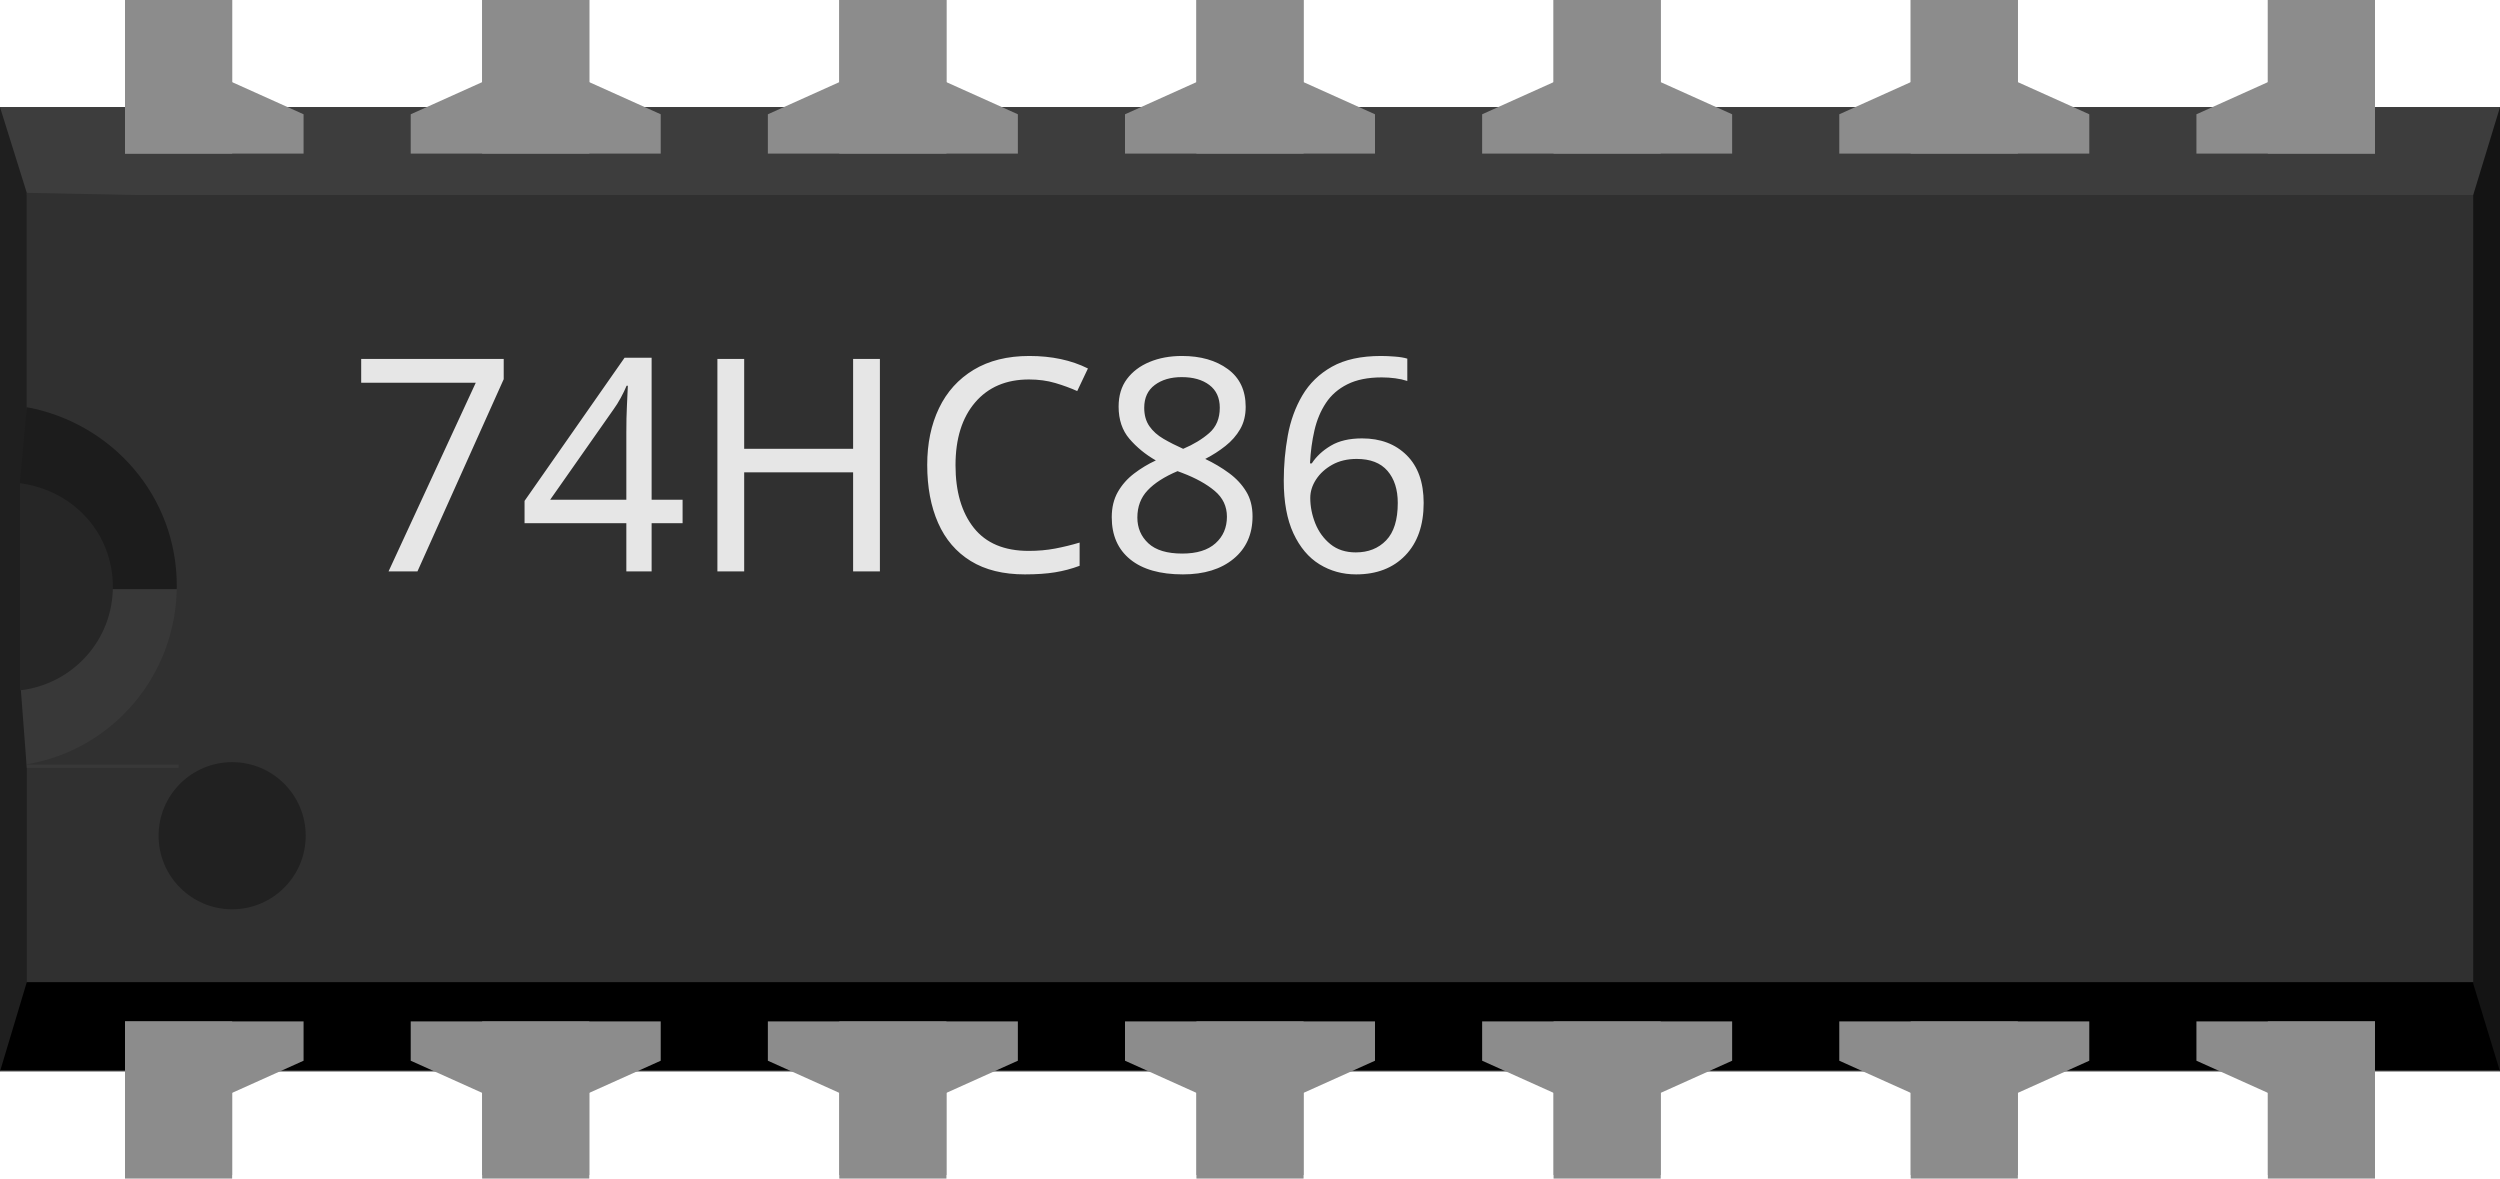
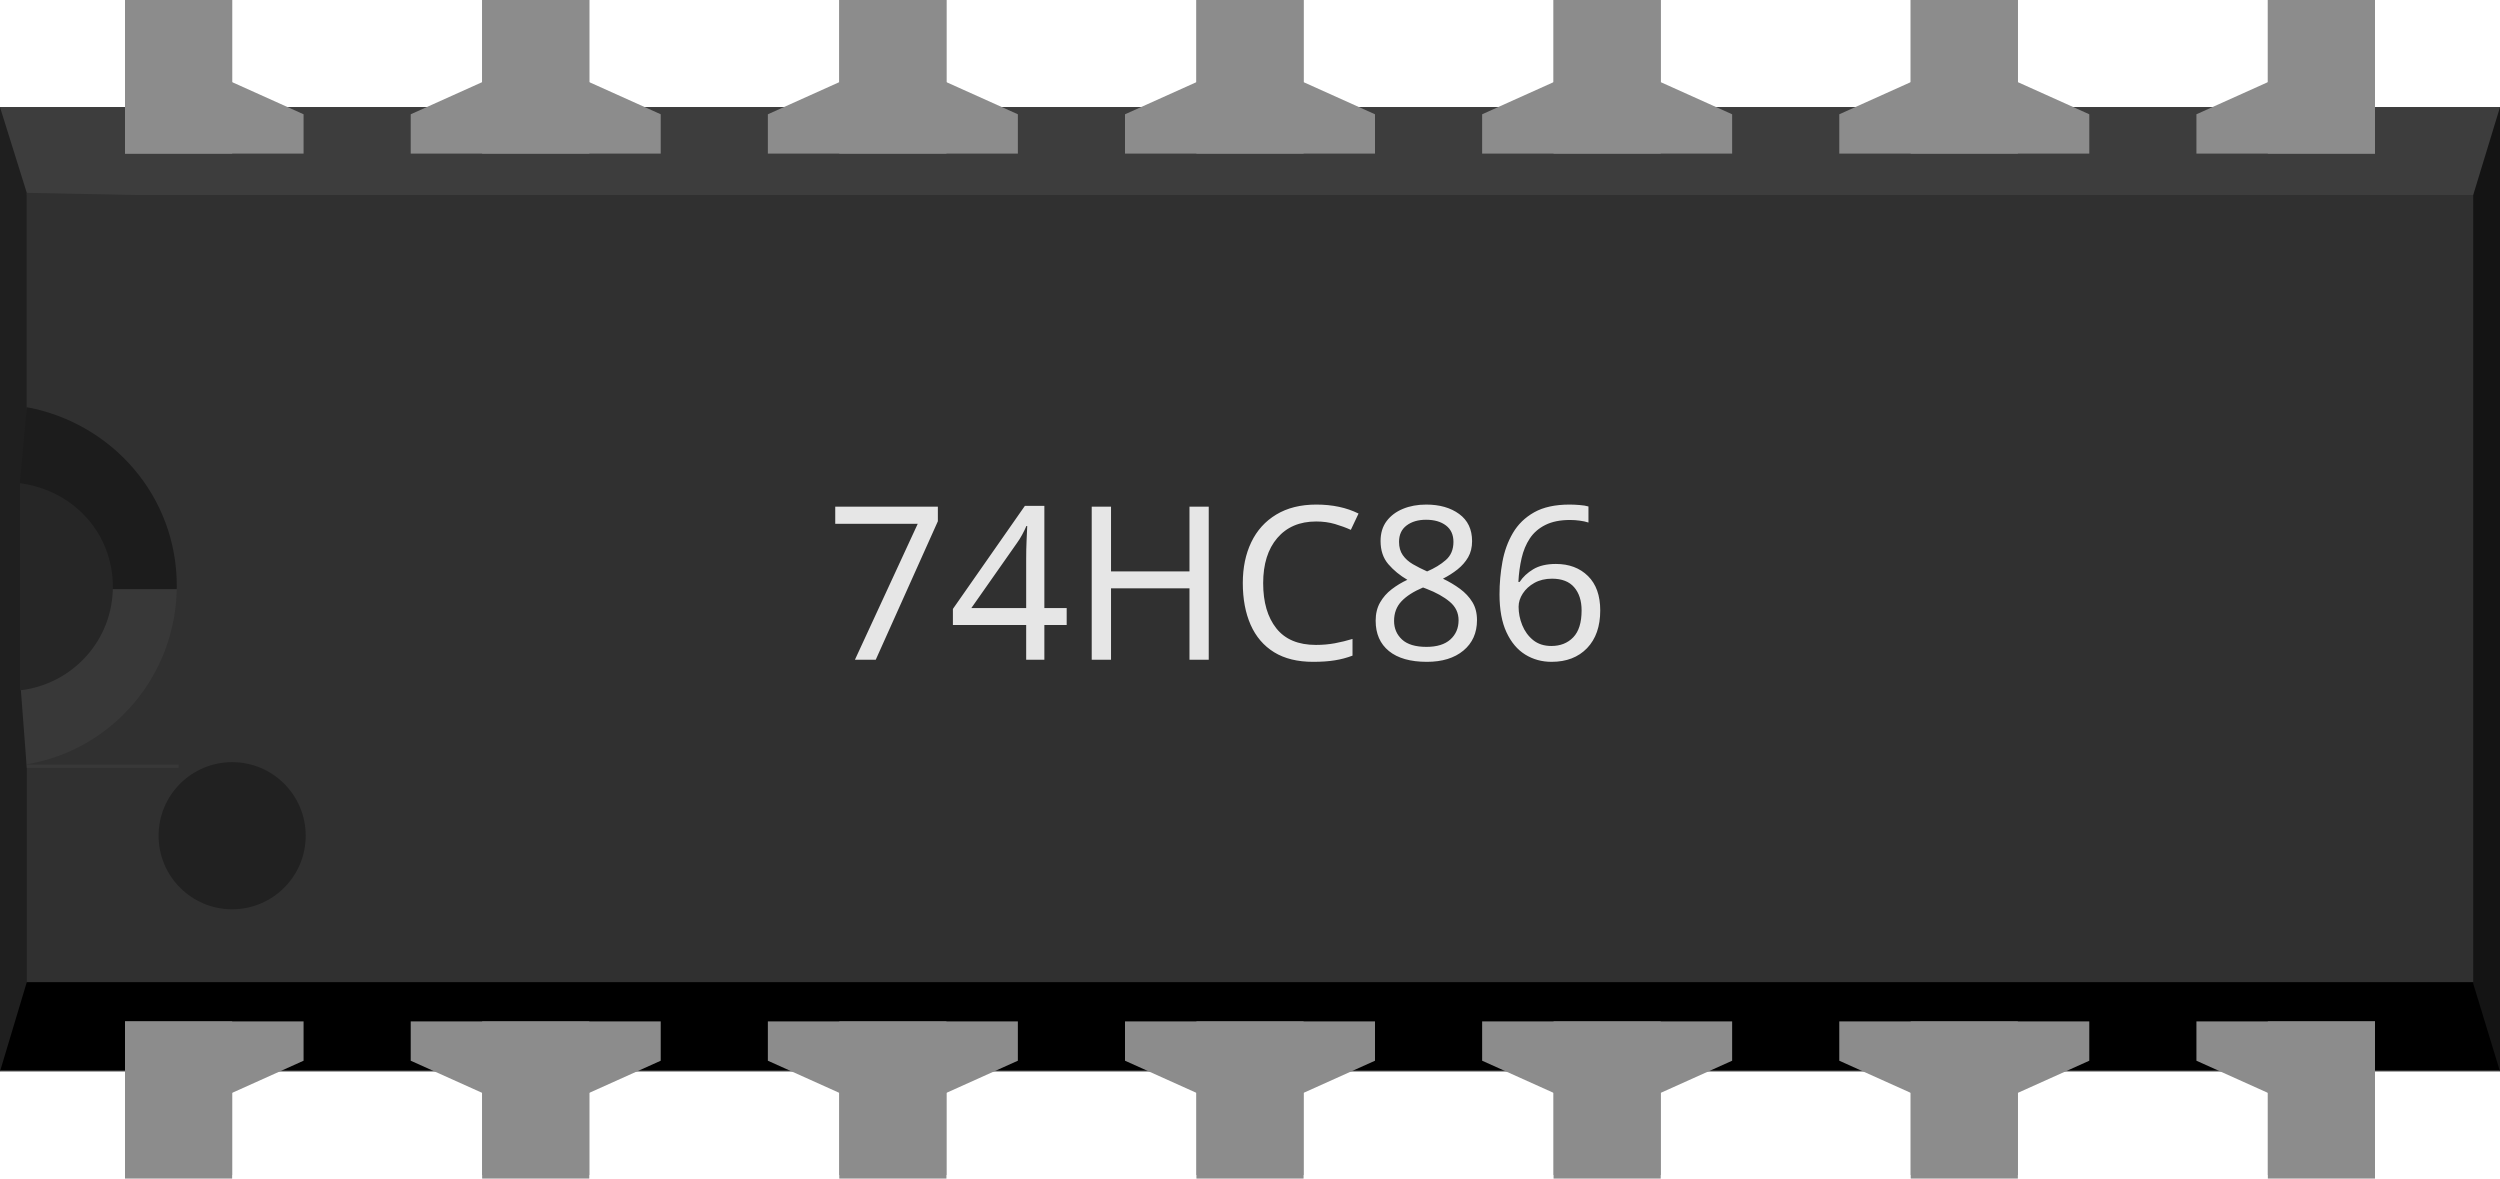
<svg xmlns="http://www.w3.org/2000/svg" version="1.2" id="svg2" width="0.7in" height="0.33in" viewBox="0 0 700 330">
  <defs id="defs74" />
  <g id="breadboard">
-     <g id="g434">
-       <rect stroke-width="10" fill="#303030" id="middle" x="0" y="30" width="700" height="270" />
-       <rect stroke-width="10" fill="#3d3d3d" id="top" x="0" y="30" width="700" height="24.6" />
-       <rect stroke-width="10" fill="#000000" id="bottom" x="0" y="275" width="700" height="24.6" />
-       <polygon fill="#141414" id="right" points="692.5,275.4 700,300 700,30 692.5,54.6 " />
-       <polygon fill="#1f1f1f" id="left" points="7.5,275 0,300 0,30 7.5,54 " />
-       <polygon fill="#1c1c1c" id="left-upper-rect" points="50,115 7.5,114 5.6,135 5.6,165 50,165 " />
-       <polygon fill="#383838" id="left-lower-rect" points="7.5,215 50,215 50,165 5.6,165 5.6,190 " />
-       <path stroke-width="10" fill="#262626" id="slot" d="m 5.6,135 v 58.3 c 14.7,-1.7 26,-14 26,-29 0,-15 -11,-27 -26,-29 z" />
-       <path stroke-width="10" fill="#303030" id="cover" d="m 7.5,54 v 60 c 24,4.5 42,25 42,50 0,25 -18,46 -42,50 v 0.1 H 58 V 55 Z" />
-       <circle stroke-width="10" fill="#212121" cx="65" cy="234" r="20.6" id="circle13" />
-       <text id="label" x="250" y="160" font-family="OCRA" text-anchor="middle" fill="#e6e6e6" style="font-style:normal;font-variant:normal;font-weight:normal;font-stretch:normal;font-size:83.333px;font-family:OCRA;-inkscape-font-specification:'OCRA, Normal';font-variant-ligatures:normal;font-variant-caps:normal;font-variant-numeric:normal;font-variant-east-asian:normal;text-anchor:middle;fill:#e6e6e6">
-         <tspan id="tspan272" x="250" y="160">74HC86</tspan>
-       </text>
-       <rect stroke-width="10" fill="#8c8c8c" id="connector0pin" x="35" y="286" width="30" height="43" />
-       <rect stroke-width="10" fill="#8c8c8c" id="connector0terminal" x="35" y="300" width="30" height="30" />
-       <polygon fill="#8c8c8c" points="35,286 35,306 65,306 85,297 85,286 " id="polygon18" />
-       <rect stroke-width="10" fill="#8c8c8c" y="0" id="connector13pin" x="35" width="30" height="43" />
-       <rect stroke-width="10" fill="#8c8c8c" y="0" id="connector13terminal" x="35" width="30" height="30" />
-       <polygon fill="#8c8c8c" points="85,43 85,32 65,23 35,23 35,43 " id="polygon22" />
-       <rect stroke-width="10" fill="#8c8c8c" id="connector6pin" x="635" y="286" width="30" height="43" />
-       <rect stroke-width="10" fill="#8c8c8c" id="connector6terminal" x="635" y="300" width="30" height="30" />
-       <polygon fill="#8c8c8c" points="615,286 615,297 635,306 665,306 665,286 " id="polygon26" />
-       <rect stroke-width="10" fill="#8c8c8c" id="connector7pin" x="635" y="0" width="30" height="43" />
-       <rect stroke-width="10" fill="#8c8c8c" id="connector7terminal" x="635" y="0" width="30" height="30" />
-       <polygon fill="#8c8c8c" points="665,43 665,23 635,23 615,32 615,43 " id="polygon30" />
-       <rect stroke-width="10" fill="#8c8c8c" id="connector12pin" x="135" y="0" width="30" height="43" />
-       <rect stroke-width="10" fill="#8c8c8c" y="0" id="connector12terminal" x="135" width="30" height="30" />
-       <polygon fill="#8c8c8c" points="115,32 115,43 185,43 185,32 165,23 135,23 " id="polygon34" />
-       <rect stroke-width="10" fill="#8c8c8c" id="connector11pin" x="235" y="0" width="30" height="43" />
-       <rect stroke-width="10" fill="#8c8c8c" y="0" id="connector11terminal" x="235" width="30" height="30" />
-       <polygon fill="#8c8c8c" points="215,32 215,43 285,43 285,32 265,23 235,23 " id="polygon38" />
-       <rect stroke-width="10" fill="#8c8c8c" id="connector10pin" x="335" y="0" width="30" height="43" />
-       <rect stroke-width="10" fill="#8c8c8c" y="0" id="connector10terminal" x="335" width="30" height="30" />
-       <polygon fill="#8c8c8c" points="315,32 315,43 385,43 385,32 365,23 335,23 " id="polygon42" />
-       <rect stroke-width="10" fill="#8c8c8c" id="connector9pin" x="435" y="0" width="30" height="43" />
-       <rect stroke-width="10" fill="#8c8c8c" y="0" id="connector9terminal" x="435" width="30" height="30" />
-       <polygon fill="#8c8c8c" points="415,32 415,43 485,43 485,32 465,23 435,23 " id="polygon46" />
-       <rect stroke-width="10" fill="#8c8c8c" id="connector8pin" x="535" y="0" width="30" height="43" />
-       <rect stroke-width="10" fill="#8c8c8c" y="0" id="connector8terminal" x="535" width="30" height="30" />
-       <polygon fill="#8c8c8c" points="515,32 515,43 585,43 585,32 565,23 535,23 " id="polygon50" />
-       <rect stroke-width="10" fill="#8c8c8c" id="connector1pin" x="135" y="286" width="30" height="43" />
-       <rect stroke-width="10" fill="#8c8c8c" id="connector1terminal" x="135" y="300" width="30" height="30" />
-       <polygon fill="#8c8c8c" points="185,297 185,286 115,286 115,297 135,306 165,306 " id="polygon54" />
-       <rect stroke-width="10" fill="#8c8c8c" id="connector2pin" x="235" y="286" width="30" height="43" />
-       <rect stroke-width="10" fill="#8c8c8c" id="connector2terminal" x="235" y="300" width="30" height="30" />
-       <polygon fill="#8c8c8c" points="285,297 285,286 215,286 215,297 235,306 265,306 " id="polygon58" />
-       <rect stroke-width="10" fill="#8c8c8c" id="connector3pin" x="335" y="286" width="30" height="43" />
-       <rect stroke-width="10" fill="#8c8c8c" id="connector3terminal" x="335" y="300" width="30" height="30" />
-       <polygon fill="#8c8c8c" points="385,297 385,286 315,286 315,297 335,306 365,306 " id="polygon62" />
-       <rect stroke-width="10" fill="#8c8c8c" id="connector4pin" x="435" y="286" width="30" height="43" />
-       <rect stroke-width="10" fill="#8c8c8c" id="connector4terminal" x="435" y="300" width="30" height="30" />
-       <polygon fill="#8c8c8c" points="485,297 485,286 415,286 415,297 435,306 465,306 " id="polygon66" />
-       <rect stroke-width="10" fill="#8c8c8c" id="connector5pin" x="535" y="286" width="30" height="43" />
-       <rect stroke-width="10" fill="#8c8c8c" id="connector5terminal" x="535" y="300" width="30" height="30" />
-       <polygon fill="#8c8c8c" points="585,297 585,286 515,286 515,297 535,306 565,306 " id="polygon70" />
-     </g>
+     <rect stroke-width="10" fill="#303030" id="middle" x="0" y="30" width="700" height="270" />
+     <rect stroke-width="10" fill="#3d3d3d" id="top" x="0" y="30" width="700" height="24.6" />
+     <rect stroke-width="10" fill="#000000" id="bottom" x="0" y="275" width="700" height="24.6" />
+     <polygon fill="#141414" id="right" points="692.5,275.4 700,300 700,30 692.5,54.6 " />
+     <polygon fill="#1f1f1f" id="left" points="7.5,275 0,300 0,30 7.5,54 " />
+     <polygon fill="#1c1c1c" id="left-upper-rect" points="50,115 7.5,114 5.6,135 5.6,165 50,165 " />
+     <polygon fill="#383838" id="left-lower-rect" points="7.5,215 50,215 50,165 5.6,165 5.6,190 " />
+     <path stroke-width="10" fill="#262626" id="slot" d="m 5.6,135 v 58.3 c 14.7,-1.7 26,-14 26,-29 0,-15 -11,-27 -26,-29 z" />
+     <path stroke-width="10" fill="#303030" id="cover" d="m 7.5,54 v 60 c 24,4.5 42,25 42,50 0,25 -18,46 -42,50 v 0.1 H 58 V 55 Z" />
+     <circle stroke-width="10" fill="#212121" cx="65" cy="234" r="20.6" id="circle13" />
+     <text id="label" x="341.056" y="184.718" font-size="60px" font-family="OCRA" text-anchor="middle" fill="#e6e6e6">74HC86</text>
+     <rect stroke-width="10" fill="#8c8c8c" id="connector0pin" x="35" y="286" width="30" height="43" />
+     <rect stroke-width="10" fill="#8c8c8c" id="connector0terminal" x="35" y="300" width="30" height="30" />
+     <polygon fill="#8c8c8c" points="35,286 35,306 65,306 85,297 85,286 " id="polygon18" />
+     <rect stroke-width="10" fill="#8c8c8c" y="0" id="connector13pin" x="35" width="30" height="43" />
+     <rect stroke-width="10" fill="#8c8c8c" y="0" id="connector13terminal" x="35" width="30" height="30" />
+     <polygon fill="#8c8c8c" points="85,43 85,32 65,23 35,23 35,43 " id="polygon22" />
+     <rect stroke-width="10" fill="#8c8c8c" id="connector6pin" x="635" y="286" width="30" height="43" />
+     <rect stroke-width="10" fill="#8c8c8c" id="connector6terminal" x="635" y="300" width="30" height="30" />
+     <polygon fill="#8c8c8c" points="615,286 615,297 635,306 665,306 665,286 " id="polygon26" />
+     <rect stroke-width="10" fill="#8c8c8c" id="connector7pin" x="635" y="0" width="30" height="43" />
+     <rect stroke-width="10" fill="#8c8c8c" id="connector7terminal" x="635" y="0" width="30" height="30" />
+     <polygon fill="#8c8c8c" points="665,43 665,23 635,23 615,32 615,43 " id="polygon30" />
+     <rect stroke-width="10" fill="#8c8c8c" id="connector12pin" x="135" y="0" width="30" height="43" />
+     <rect stroke-width="10" fill="#8c8c8c" y="0" id="connector12terminal" x="135" width="30" height="30" />
+     <polygon fill="#8c8c8c" points="115,32 115,43 185,43 185,32 165,23 135,23 " id="polygon34" />
+     <rect stroke-width="10" fill="#8c8c8c" id="connector11pin" x="235" y="0" width="30" height="43" />
+     <rect stroke-width="10" fill="#8c8c8c" y="0" id="connector11terminal" x="235" width="30" height="30" />
+     <polygon fill="#8c8c8c" points="215,32 215,43 285,43 285,32 265,23 235,23 " id="polygon38" />
+     <rect stroke-width="10" fill="#8c8c8c" id="connector10pin" x="335" y="0" width="30" height="43" />
+     <rect stroke-width="10" fill="#8c8c8c" y="0" id="connector10terminal" x="335" width="30" height="30" />
+     <polygon fill="#8c8c8c" points="315,32 315,43 385,43 385,32 365,23 335,23 " id="polygon42" />
+     <rect stroke-width="10" fill="#8c8c8c" id="connector9pin" x="435" y="0" width="30" height="43" />
+     <rect stroke-width="10" fill="#8c8c8c" y="0" id="connector9terminal" x="435" width="30" height="30" />
+     <polygon fill="#8c8c8c" points="415,32 415,43 485,43 485,32 465,23 435,23 " id="polygon46" />
+     <rect stroke-width="10" fill="#8c8c8c" id="connector8pin" x="535" y="0" width="30" height="43" />
+     <rect stroke-width="10" fill="#8c8c8c" y="0" id="connector8terminal" x="535" width="30" height="30" />
+     <polygon fill="#8c8c8c" points="515,32 515,43 585,43 585,32 565,23 535,23 " id="polygon50" />
+     <rect stroke-width="10" fill="#8c8c8c" id="connector1pin" x="135" y="286" width="30" height="43" />
+     <rect stroke-width="10" fill="#8c8c8c" id="connector1terminal" x="135" y="300" width="30" height="30" />
+     <polygon fill="#8c8c8c" points="185,297 185,286 115,286 115,297 135,306 165,306 " id="polygon54" />
+     <rect stroke-width="10" fill="#8c8c8c" id="connector2pin" x="235" y="286" width="30" height="43" />
+     <rect stroke-width="10" fill="#8c8c8c" id="connector2terminal" x="235" y="300" width="30" height="30" />
+     <polygon fill="#8c8c8c" points="285,297 285,286 215,286 215,297 235,306 265,306 " id="polygon58" />
+     <rect stroke-width="10" fill="#8c8c8c" id="connector3pin" x="335" y="286" width="30" height="43" />
+     <rect stroke-width="10" fill="#8c8c8c" id="connector3terminal" x="335" y="300" width="30" height="30" />
+     <polygon fill="#8c8c8c" points="385,297 385,286 315,286 315,297 335,306 365,306 " id="polygon62" />
+     <rect stroke-width="10" fill="#8c8c8c" id="connector4pin" x="435" y="286" width="30" height="43" />
+     <rect stroke-width="10" fill="#8c8c8c" id="connector4terminal" x="435" y="300" width="30" height="30" />
+     <polygon fill="#8c8c8c" points="485,297 485,286 415,286 415,297 435,306 465,306 " id="polygon66" />
+     <rect stroke-width="10" fill="#8c8c8c" id="connector5pin" x="535" y="286" width="30" height="43" />
+     <rect stroke-width="10" fill="#8c8c8c" id="connector5terminal" x="535" y="300" width="30" height="30" />
+     <polygon fill="#8c8c8c" points="585,297 585,286 515,286 515,297 535,306 565,306 " id="polygon70" />
  </g>
</svg>
